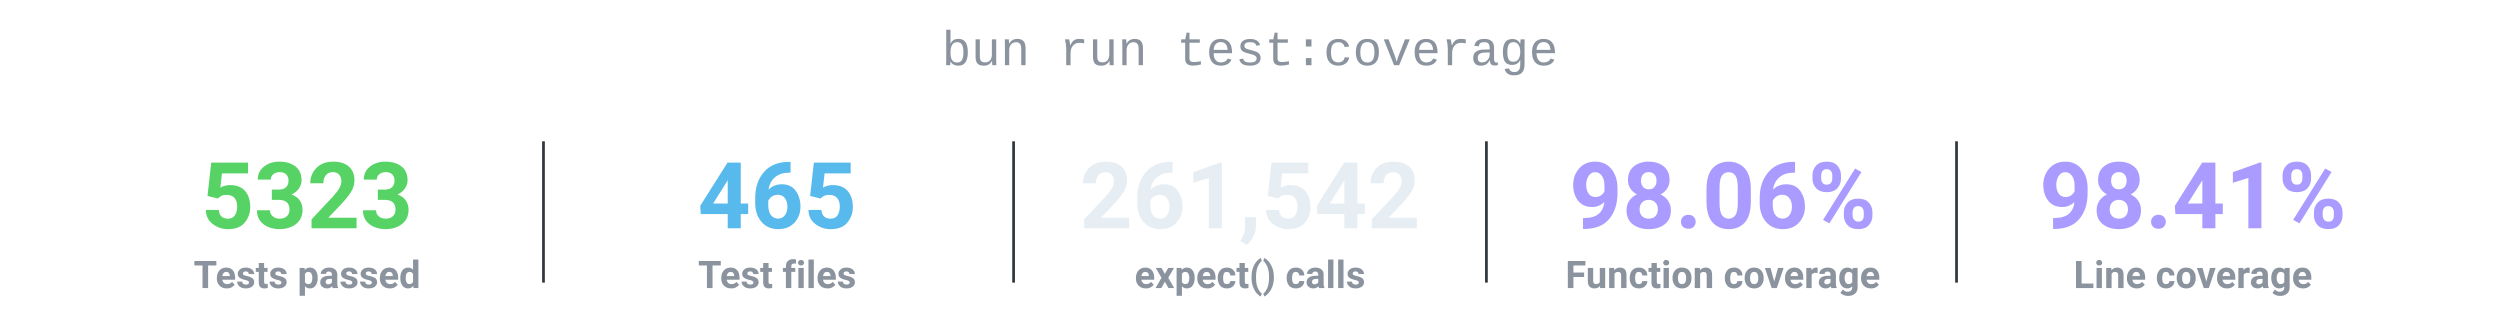
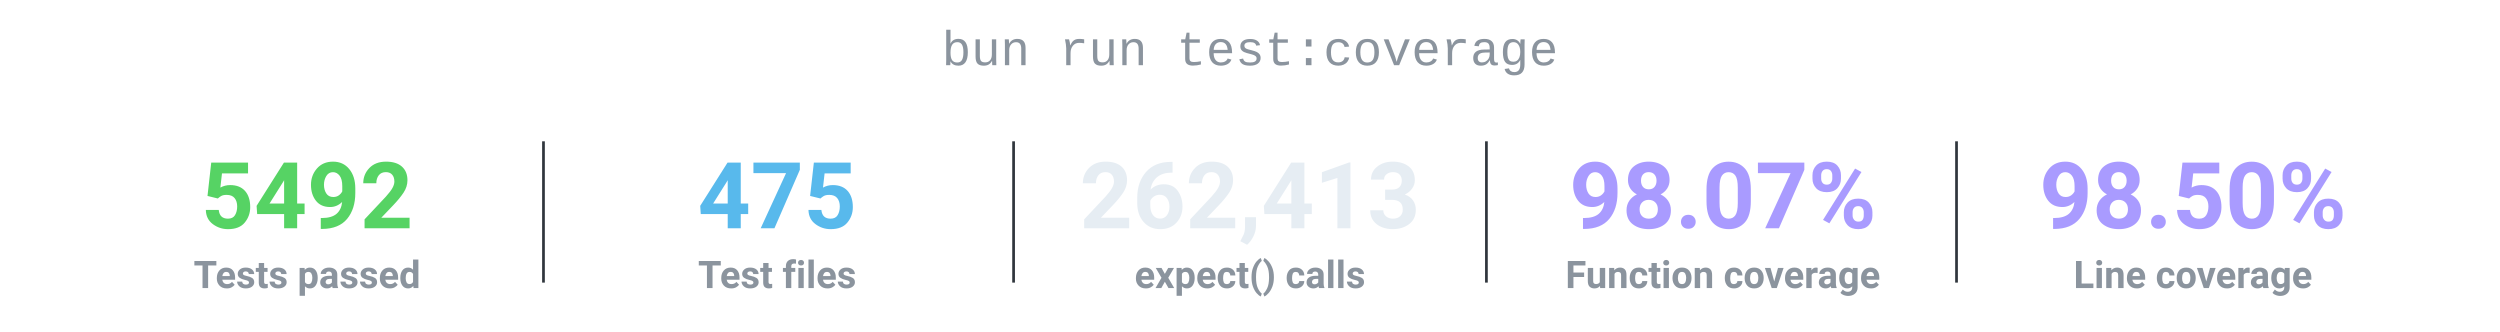
- <svg xmlns="http://www.w3.org/2000/svg" viewBox="0 0 920 122" width="920" height="122" role="img" aria-label="bun run test:coverage — 5323 tests passed, 465 test files, 261,542 expect() calls, 98.06% function coverage, 98.41% line coverage">
+ <svg xmlns="http://www.w3.org/2000/svg" viewBox="0 0 920 122" width="920" height="122" role="img" aria-label="bun run test:coverage — 5492 tests passed, 475 test files, 262,413 expect() calls, 98.07% function coverage, 98.50% line coverage">
  <style>
    .cmd { font-family: ui-monospace, SFMono-Regular, 'SF Mono', Menlo, Consolas, 'Liberation Mono', monospace; font-weight: 500; font-size: 18px; }
    .val { font-family: system-ui, -apple-system, BlinkMacSystemFont, 'Segoe UI', Roboto, sans-serif; font-weight: 700; font-size: 34px; }
    .lbl { font-family: system-ui, -apple-system, BlinkMacSystemFont, 'Segoe UI', Roboto, sans-serif; font-weight: 600; font-size: 14px; }
  </style>
  <text x="460" y="24" text-anchor="middle" class="cmd" fill="#8b949e">bun run test:coverage</text>
  <line x1="200" y1="52" x2="200" y2="104" stroke="#30363d" stroke-width="1" />
  <line x1="373" y1="52" x2="373" y2="104" stroke="#30363d" stroke-width="1" />
  <line x1="547" y1="52" x2="547" y2="104" stroke="#30363d" stroke-width="1" />
  <line x1="720" y1="52" x2="720" y2="104" stroke="#30363d" stroke-width="1" />
-   <text x="113" y="84" text-anchor="middle" class="val" fill="#56d364">5323</text>
+   <text x="113" y="84" text-anchor="middle" class="val" fill="#56d364">5492</text>
  <text x="113" y="106" text-anchor="middle" class="lbl" fill="#8b949e">Tests passed</text>
-   <text x="286" y="84" text-anchor="middle" class="val" fill="#58b9ec">465</text>
+   <text x="286" y="84" text-anchor="middle" class="val" fill="#58b9ec">475</text>
  <text x="286" y="106" text-anchor="middle" class="lbl" fill="#8b949e">Test files</text>
-   <text x="460" y="84" text-anchor="middle" class="val" fill="#e6edf3">261,542</text>
+   <text x="460" y="84" text-anchor="middle" class="val" fill="#e6edf3">262,413</text>
  <text x="460" y="106" text-anchor="middle" class="lbl" fill="#8b949e">expect() calls</text>
-   <text x="634" y="84" text-anchor="middle" class="val" fill="#a99bff">98.06%</text>
+   <text x="634" y="84" text-anchor="middle" class="val" fill="#a99bff">98.07%</text>
  <text x="634" y="106" text-anchor="middle" class="lbl" fill="#8b949e">Function coverage</text>
-   <text x="807" y="84" text-anchor="middle" class="val" fill="#a99bff">98.41%</text>
+   <text x="807" y="84" text-anchor="middle" class="val" fill="#a99bff">98.50%</text>
  <text x="807" y="106" text-anchor="middle" class="lbl" fill="#8b949e">Line coverage</text>
</svg>
